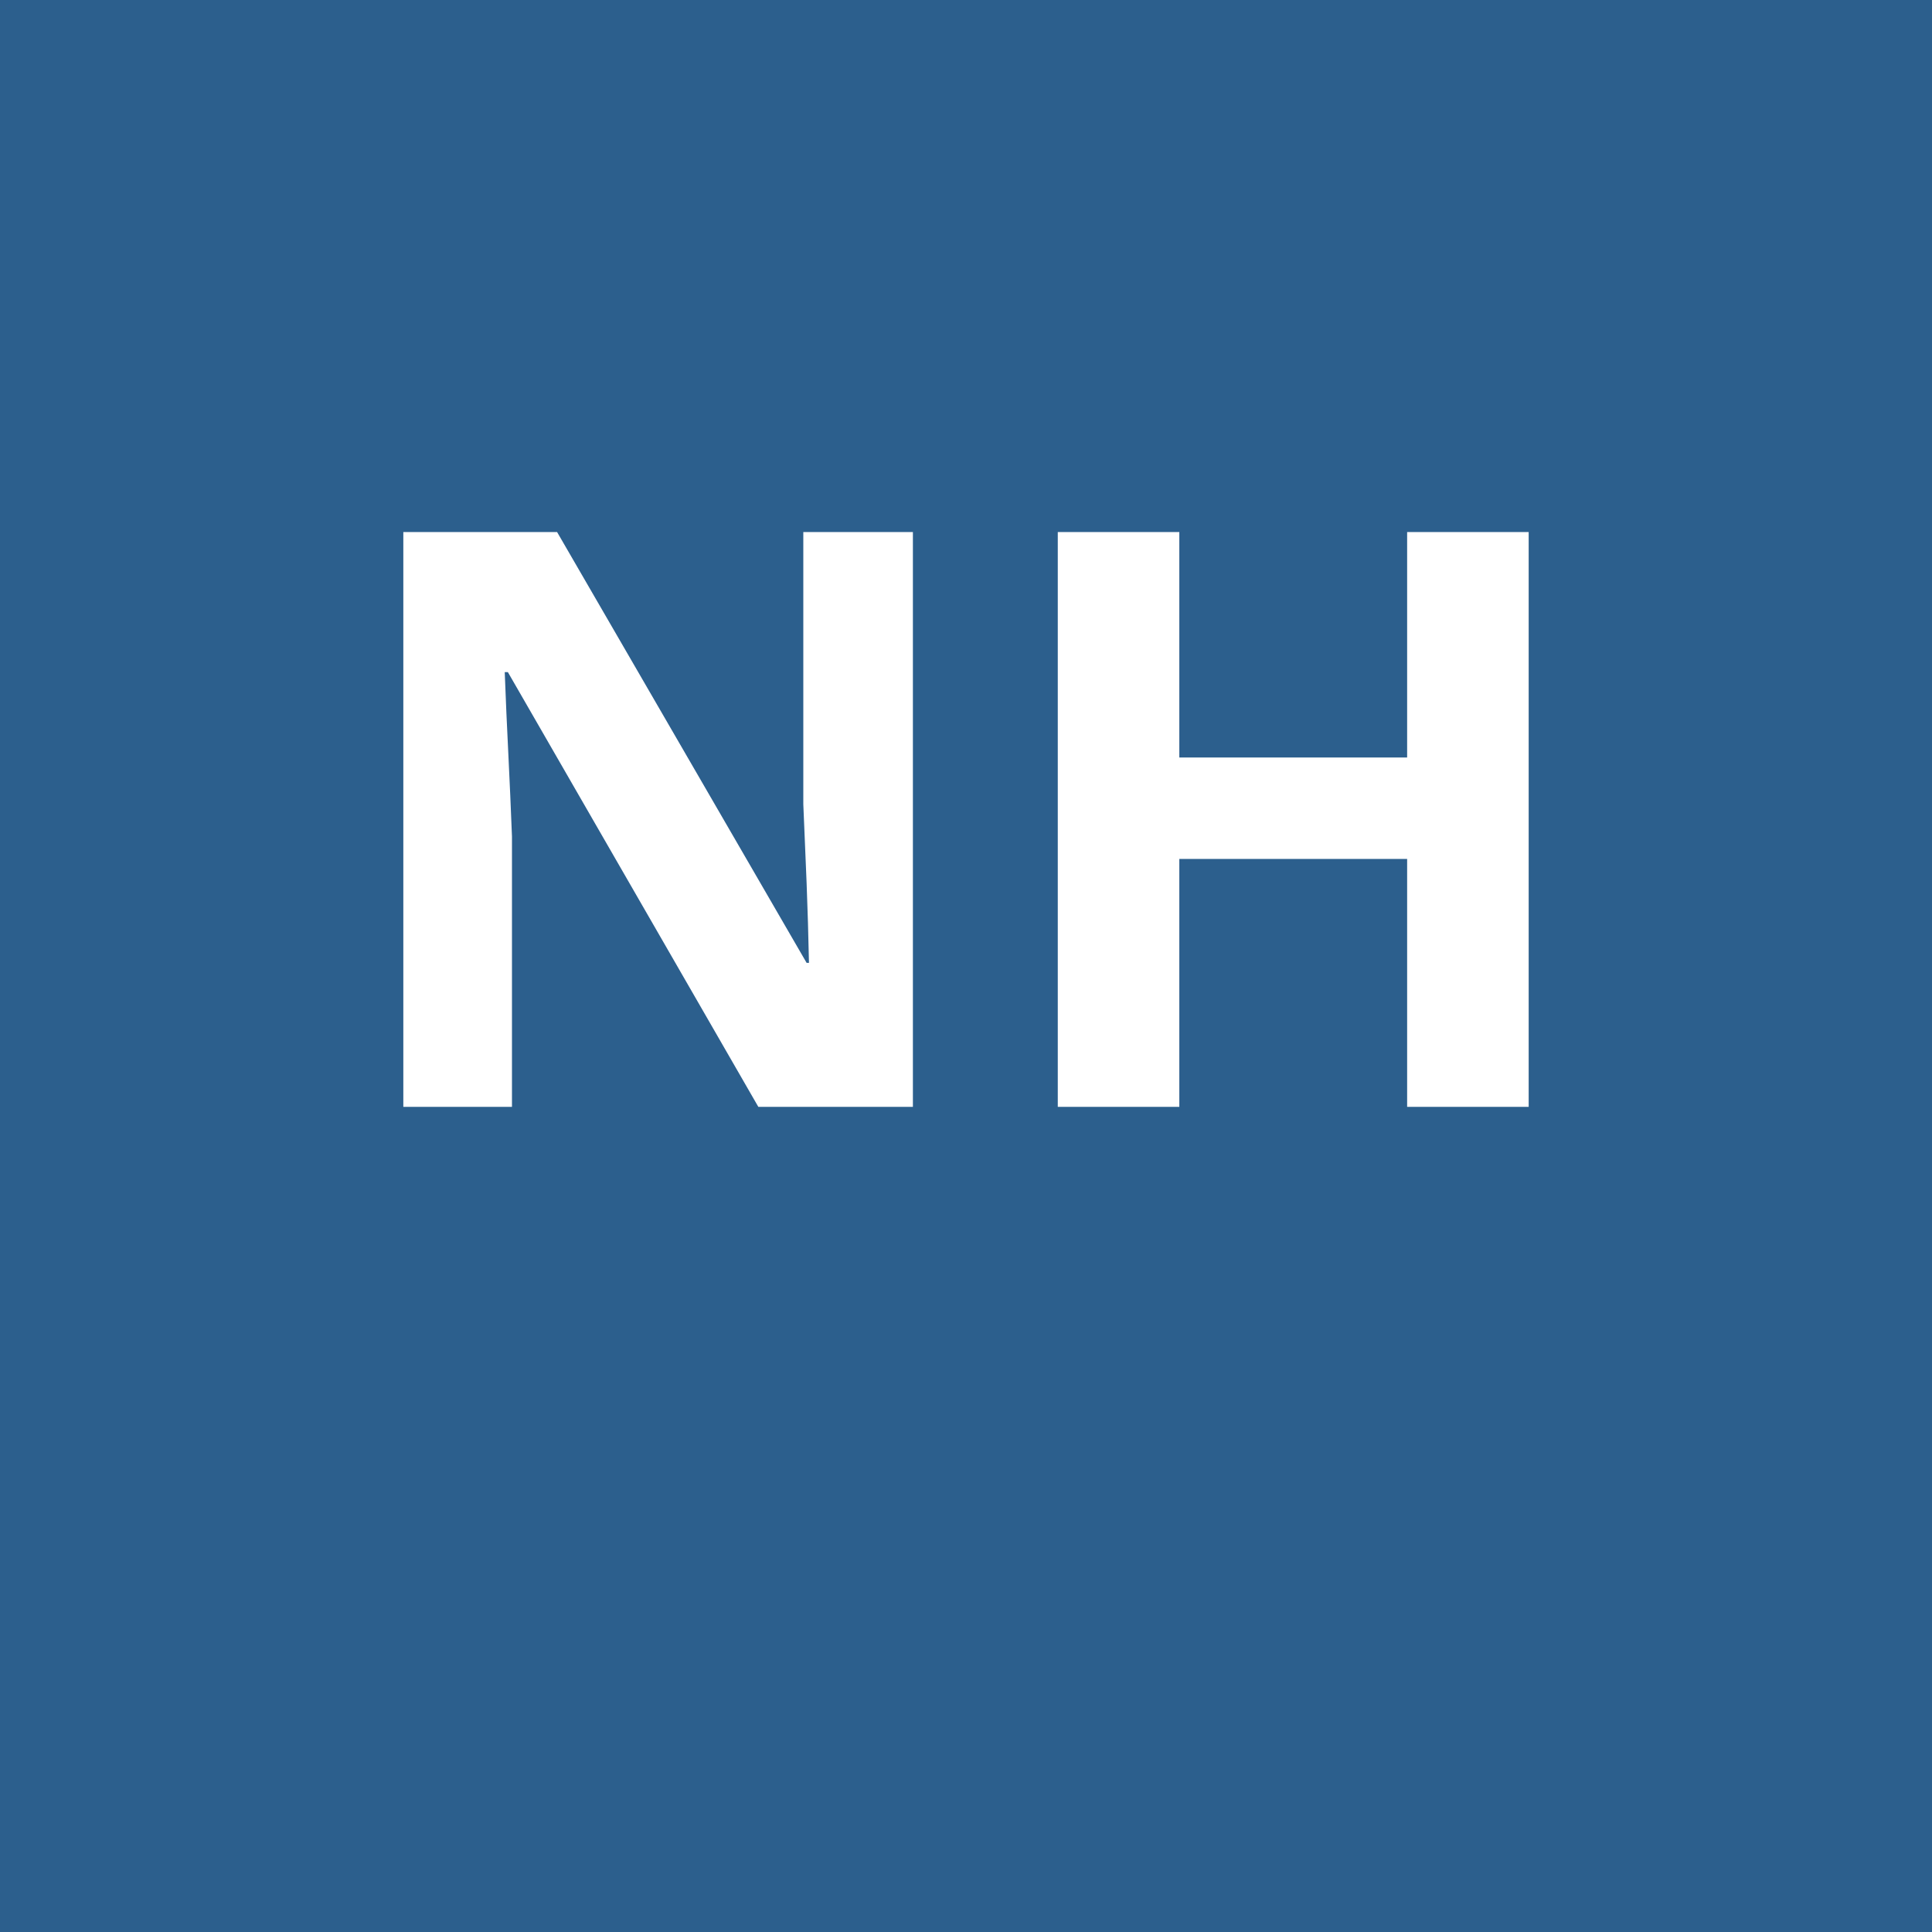
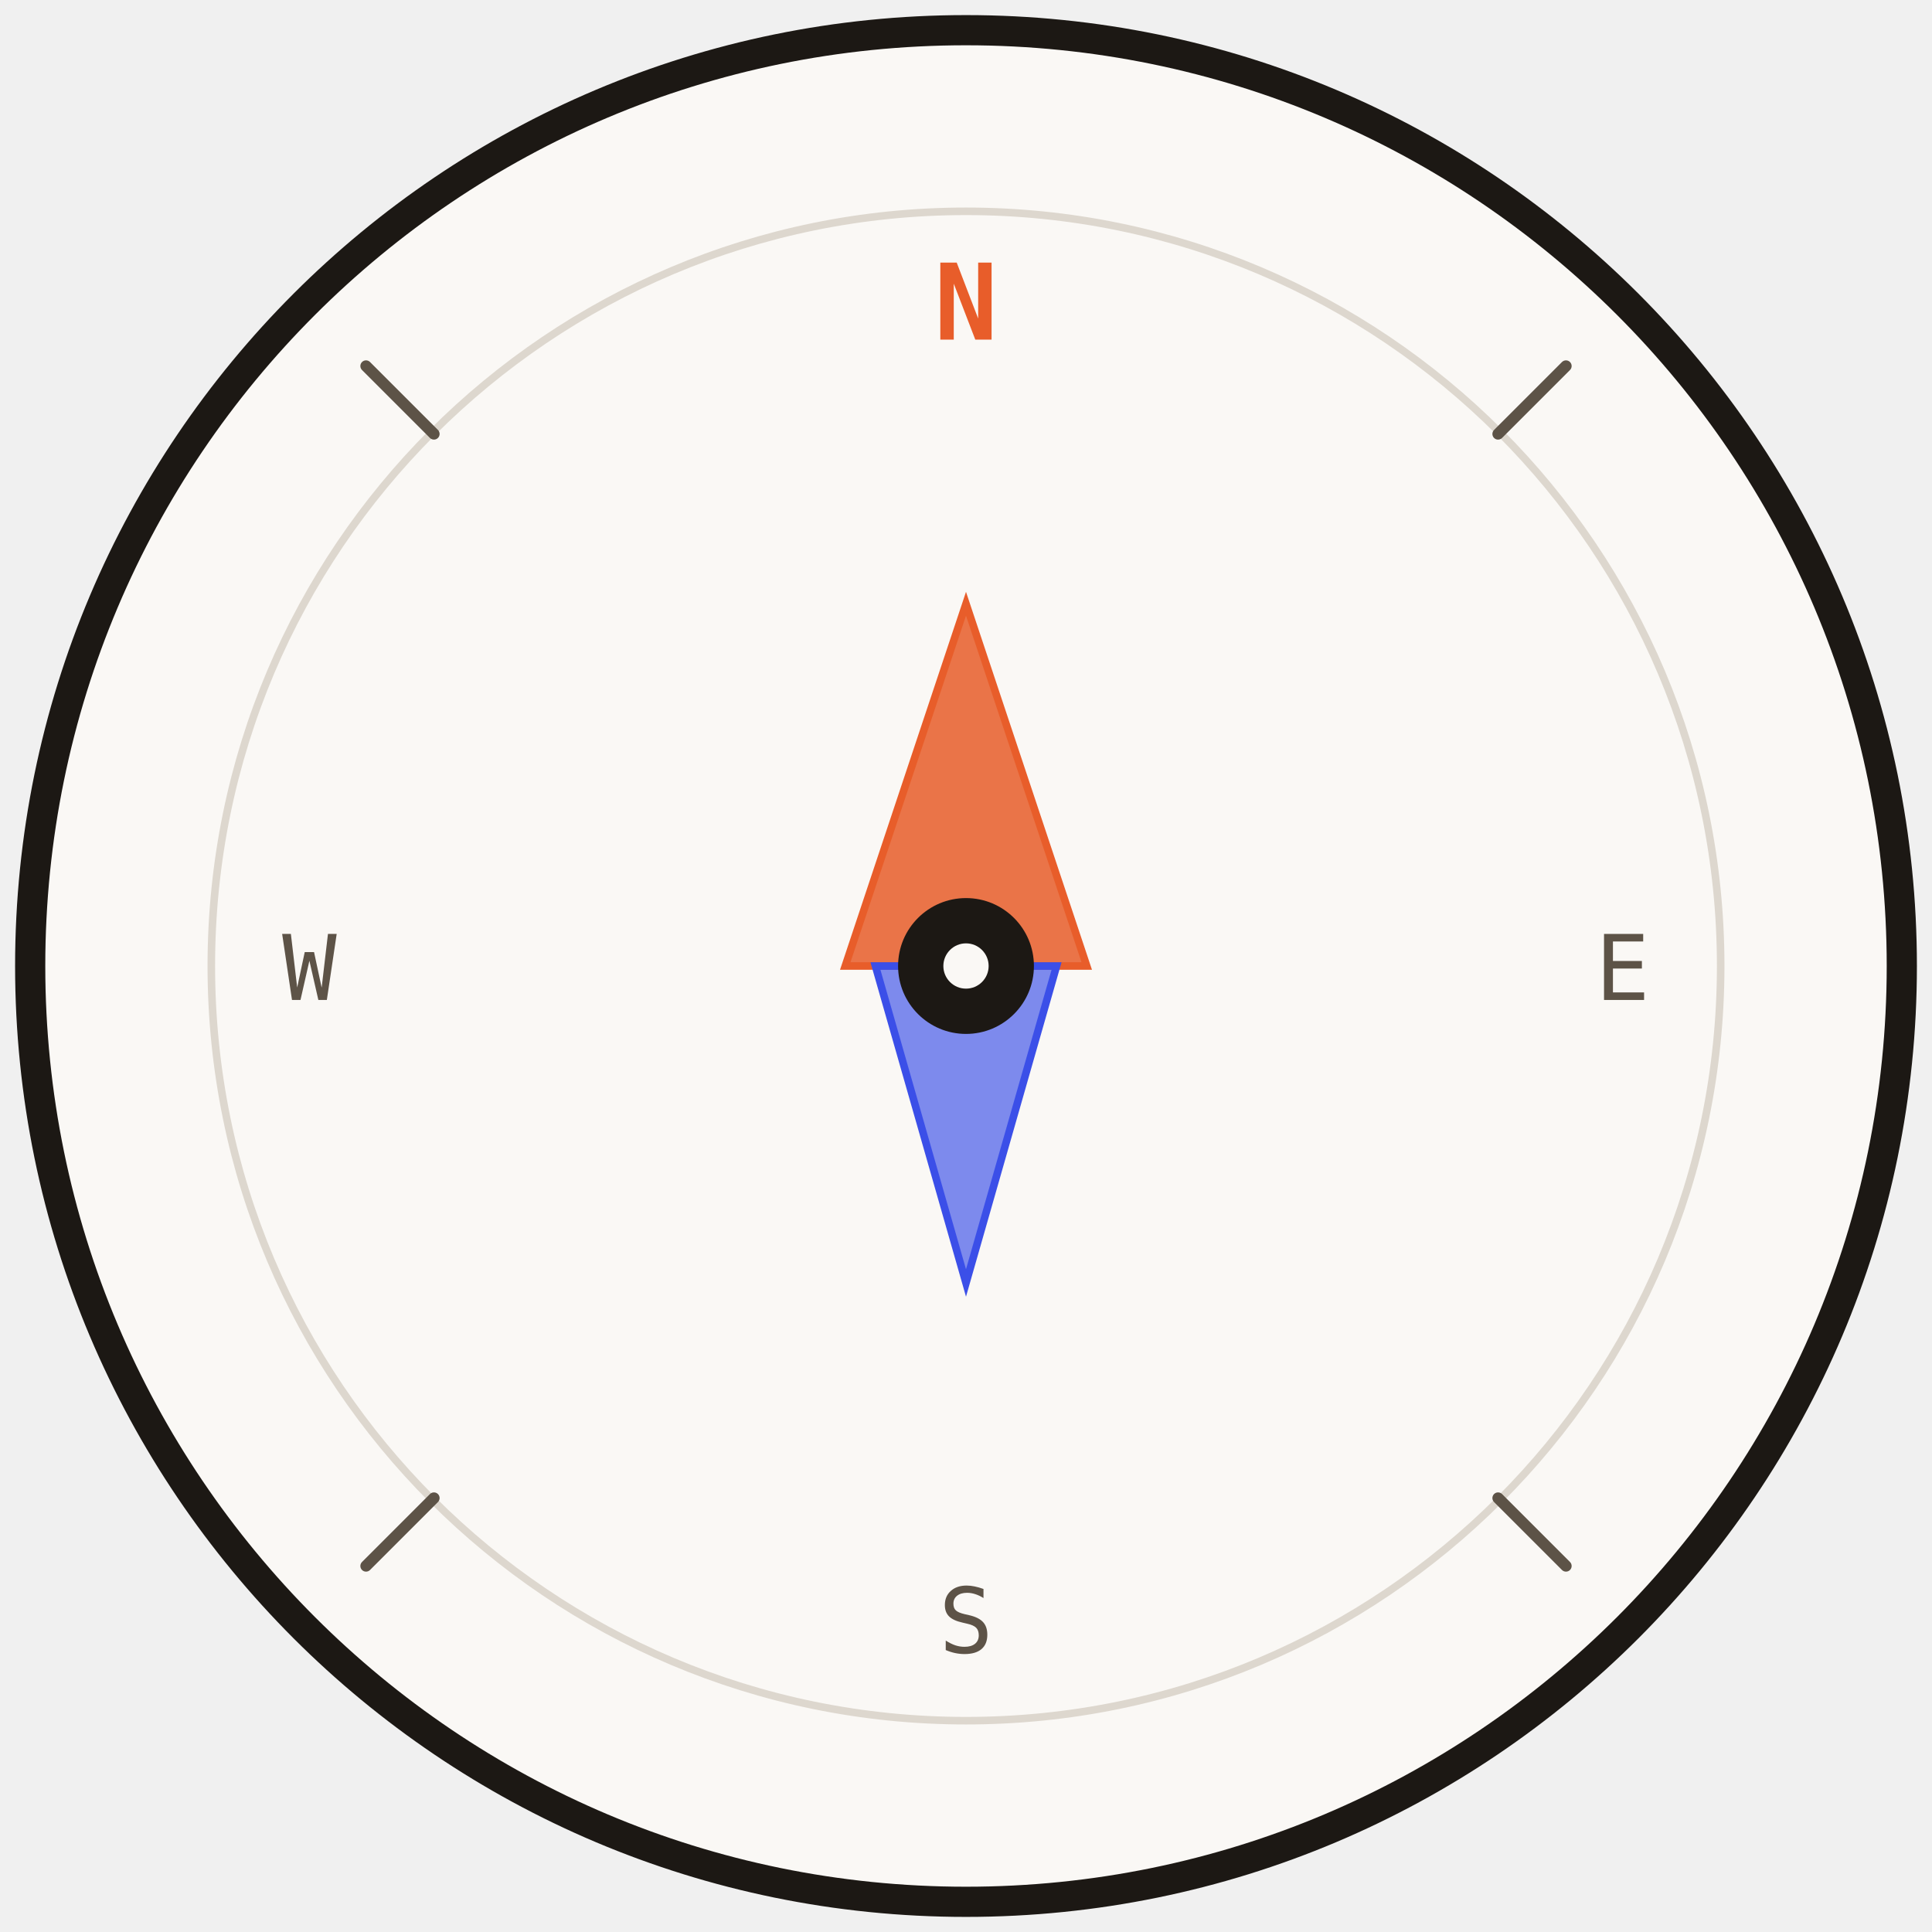
- <svg xmlns="http://www.w3.org/2000/svg" viewBox="0 0 192 192">
-   <rect width="192" height="192" fill="#2C5F8D" />
-   <text x="96" y="110" font-size="80" font-weight="bold" fill="white" text-anchor="middle" font-family="sans-serif">NH</text>
+ <svg xmlns="http://www.w3.org/2000/svg" viewBox="0 0 512 512">
+   <circle cx="256" cy="256" r="248" fill="#FAF8F5" stroke="#1C1814" stroke-width="8" />
+   <circle cx="256" cy="256" r="200" fill="none" stroke="#DDD7CE" stroke-width="2" />
+   <g stroke="#5D5347" stroke-width="3" stroke-linecap="round">
+     <line x1="397" y1="115" x2="415" y2="97" />
+     <line x1="115" y1="115" x2="97" y2="97" />
+     <line x1="397" y1="397" x2="415" y2="415" />
+     <line x1="115" y1="397" x2="97" y2="415" />
+   </g>
+   <text x="256" y="90" font-family="'DM Mono', monospace" font-size="28" font-weight="700" fill="#E85D2A" text-anchor="middle">N</text>
+   <text x="256" y="438" font-family="'DM Mono', monospace" font-size="24" fill="#5D5347" text-anchor="middle">S</text>
+   <text x="430" y="265" font-family="'DM Mono', monospace" font-size="24" fill="#5D5347" text-anchor="middle">E</text>
+   <text x="82" y="265" font-family="'DM Mono', monospace" font-size="24" fill="#5D5347" text-anchor="middle">W</text>
+   <polygon points="256,160 224,256 288,256" fill="#E85D2A" fill-opacity="0.85" stroke="#E85D2A" stroke-width="2" />
+   <polygon points="256,256 232,256 256,340 280,256" fill="#3B4FE8" fill-opacity="0.65" stroke="#3B4FE8" stroke-width="2" />
+   <circle cx="256" cy="256" r="18" fill="#1C1814" />
+   <circle cx="256" cy="256" r="6" fill="#FAF8F5" />
</svg>
